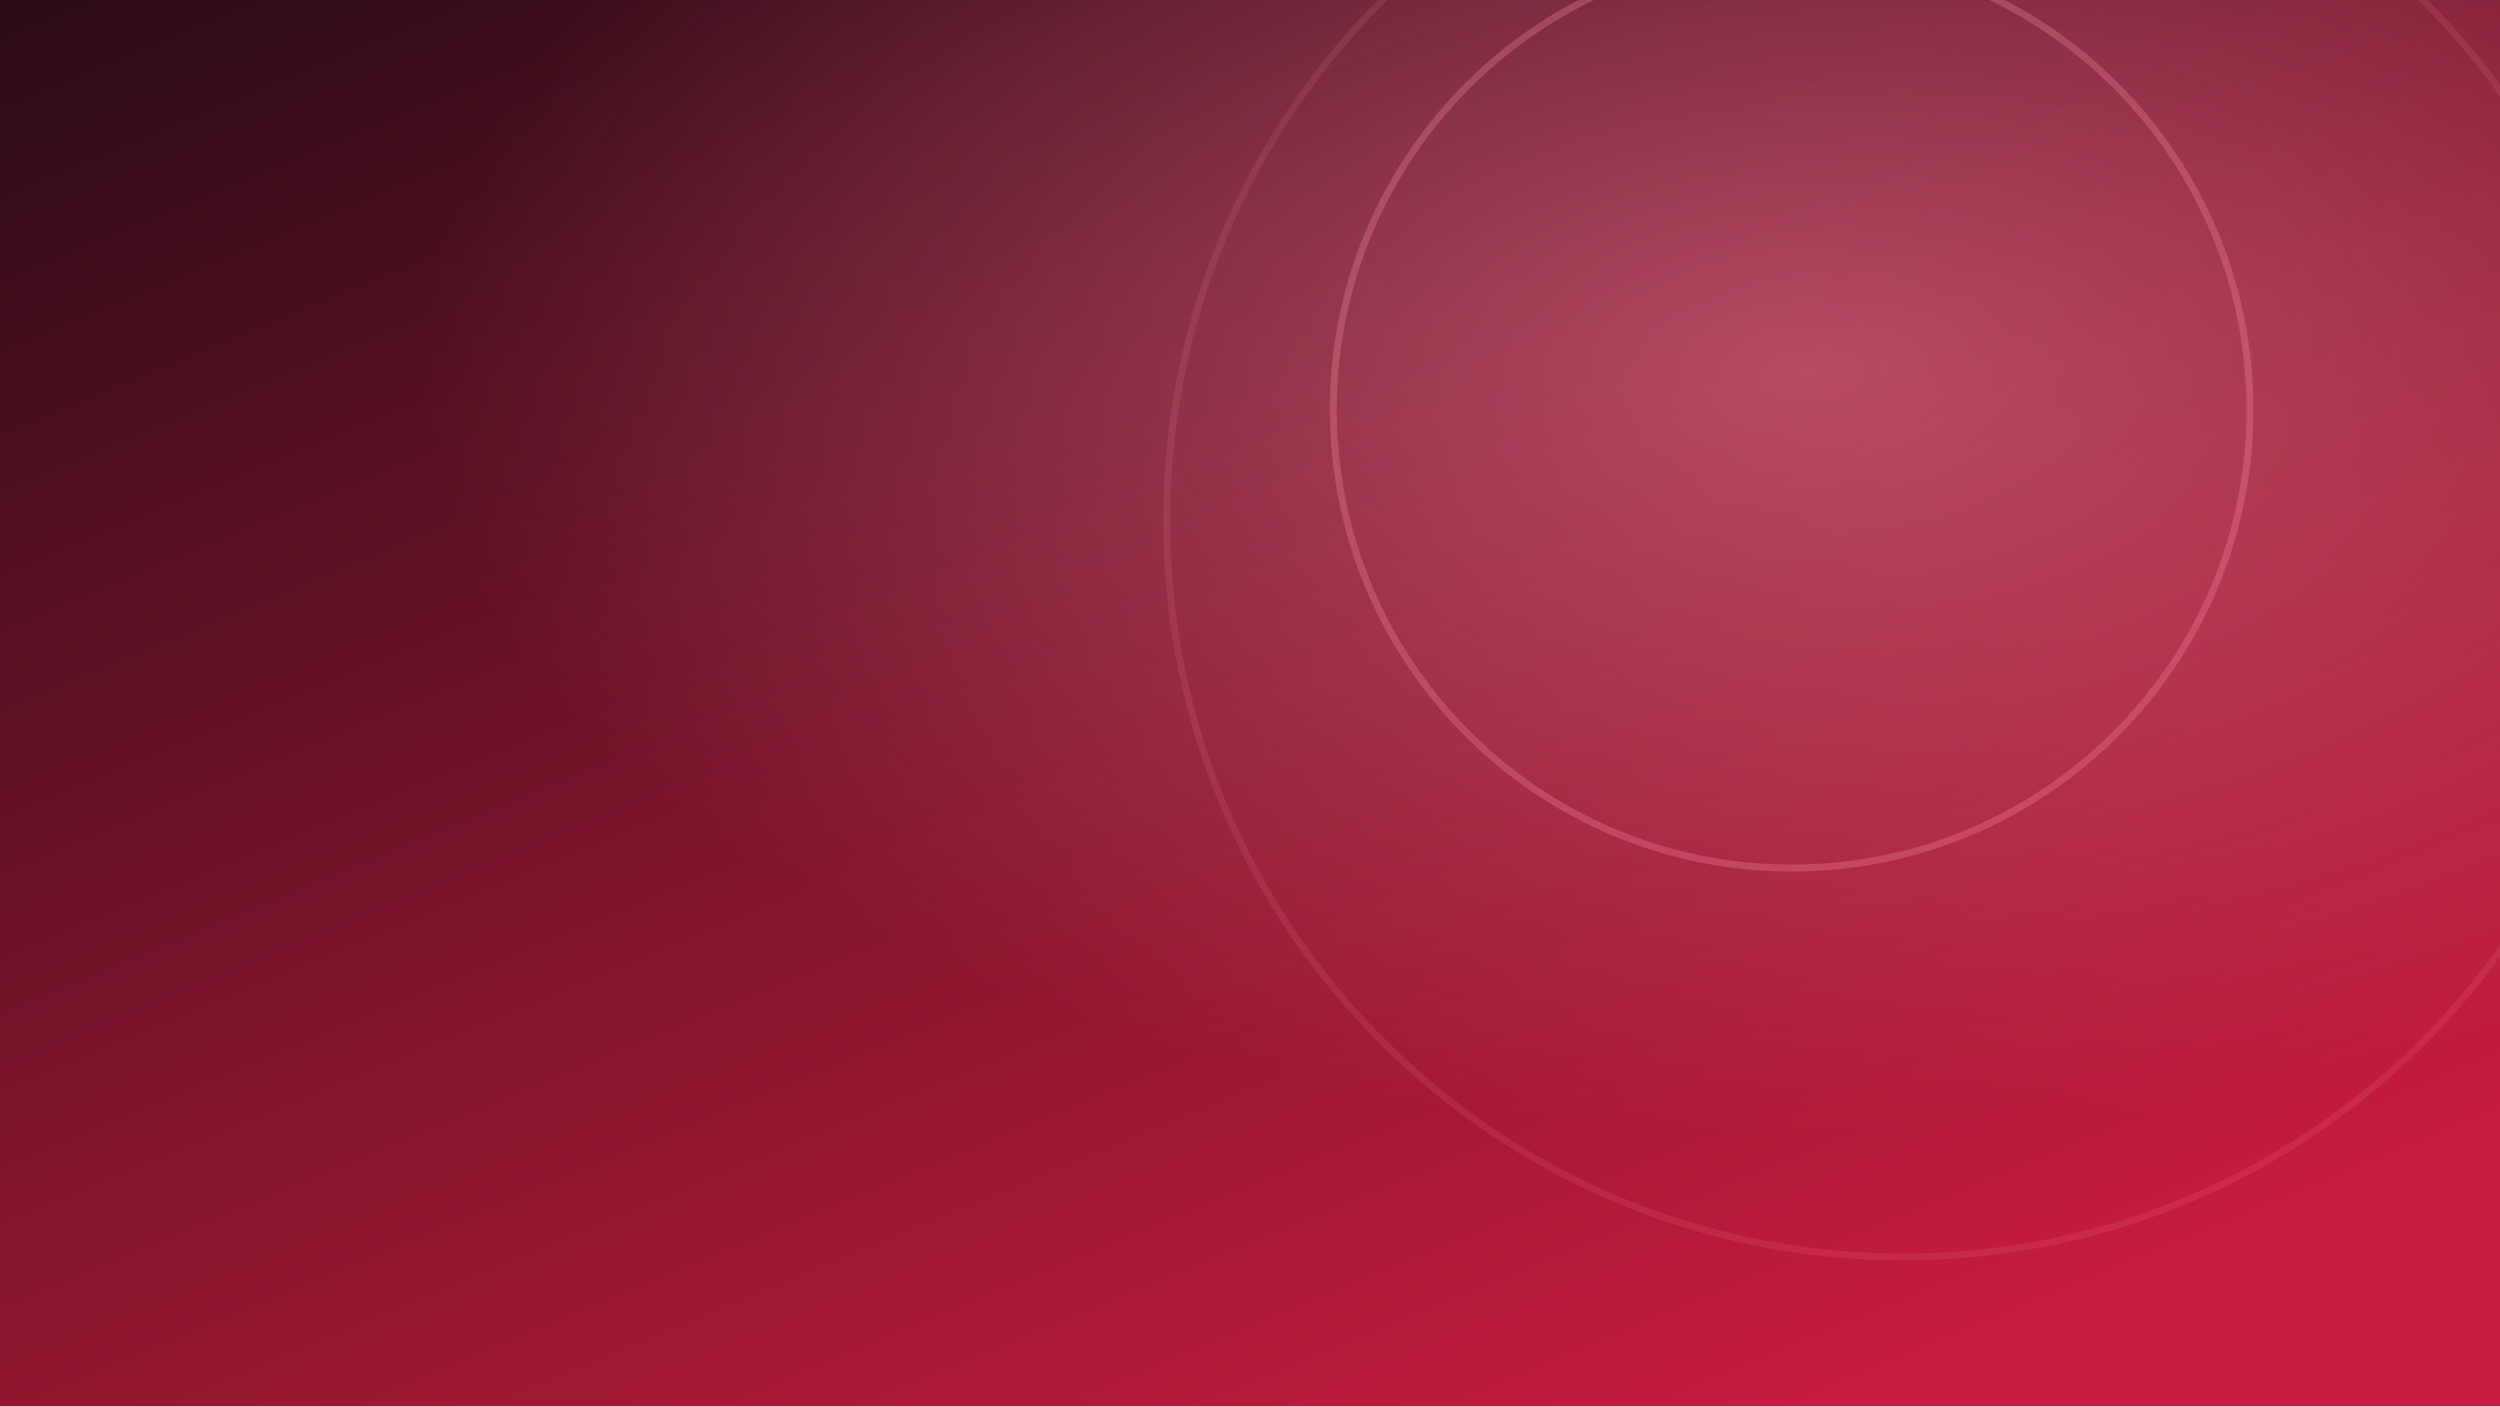
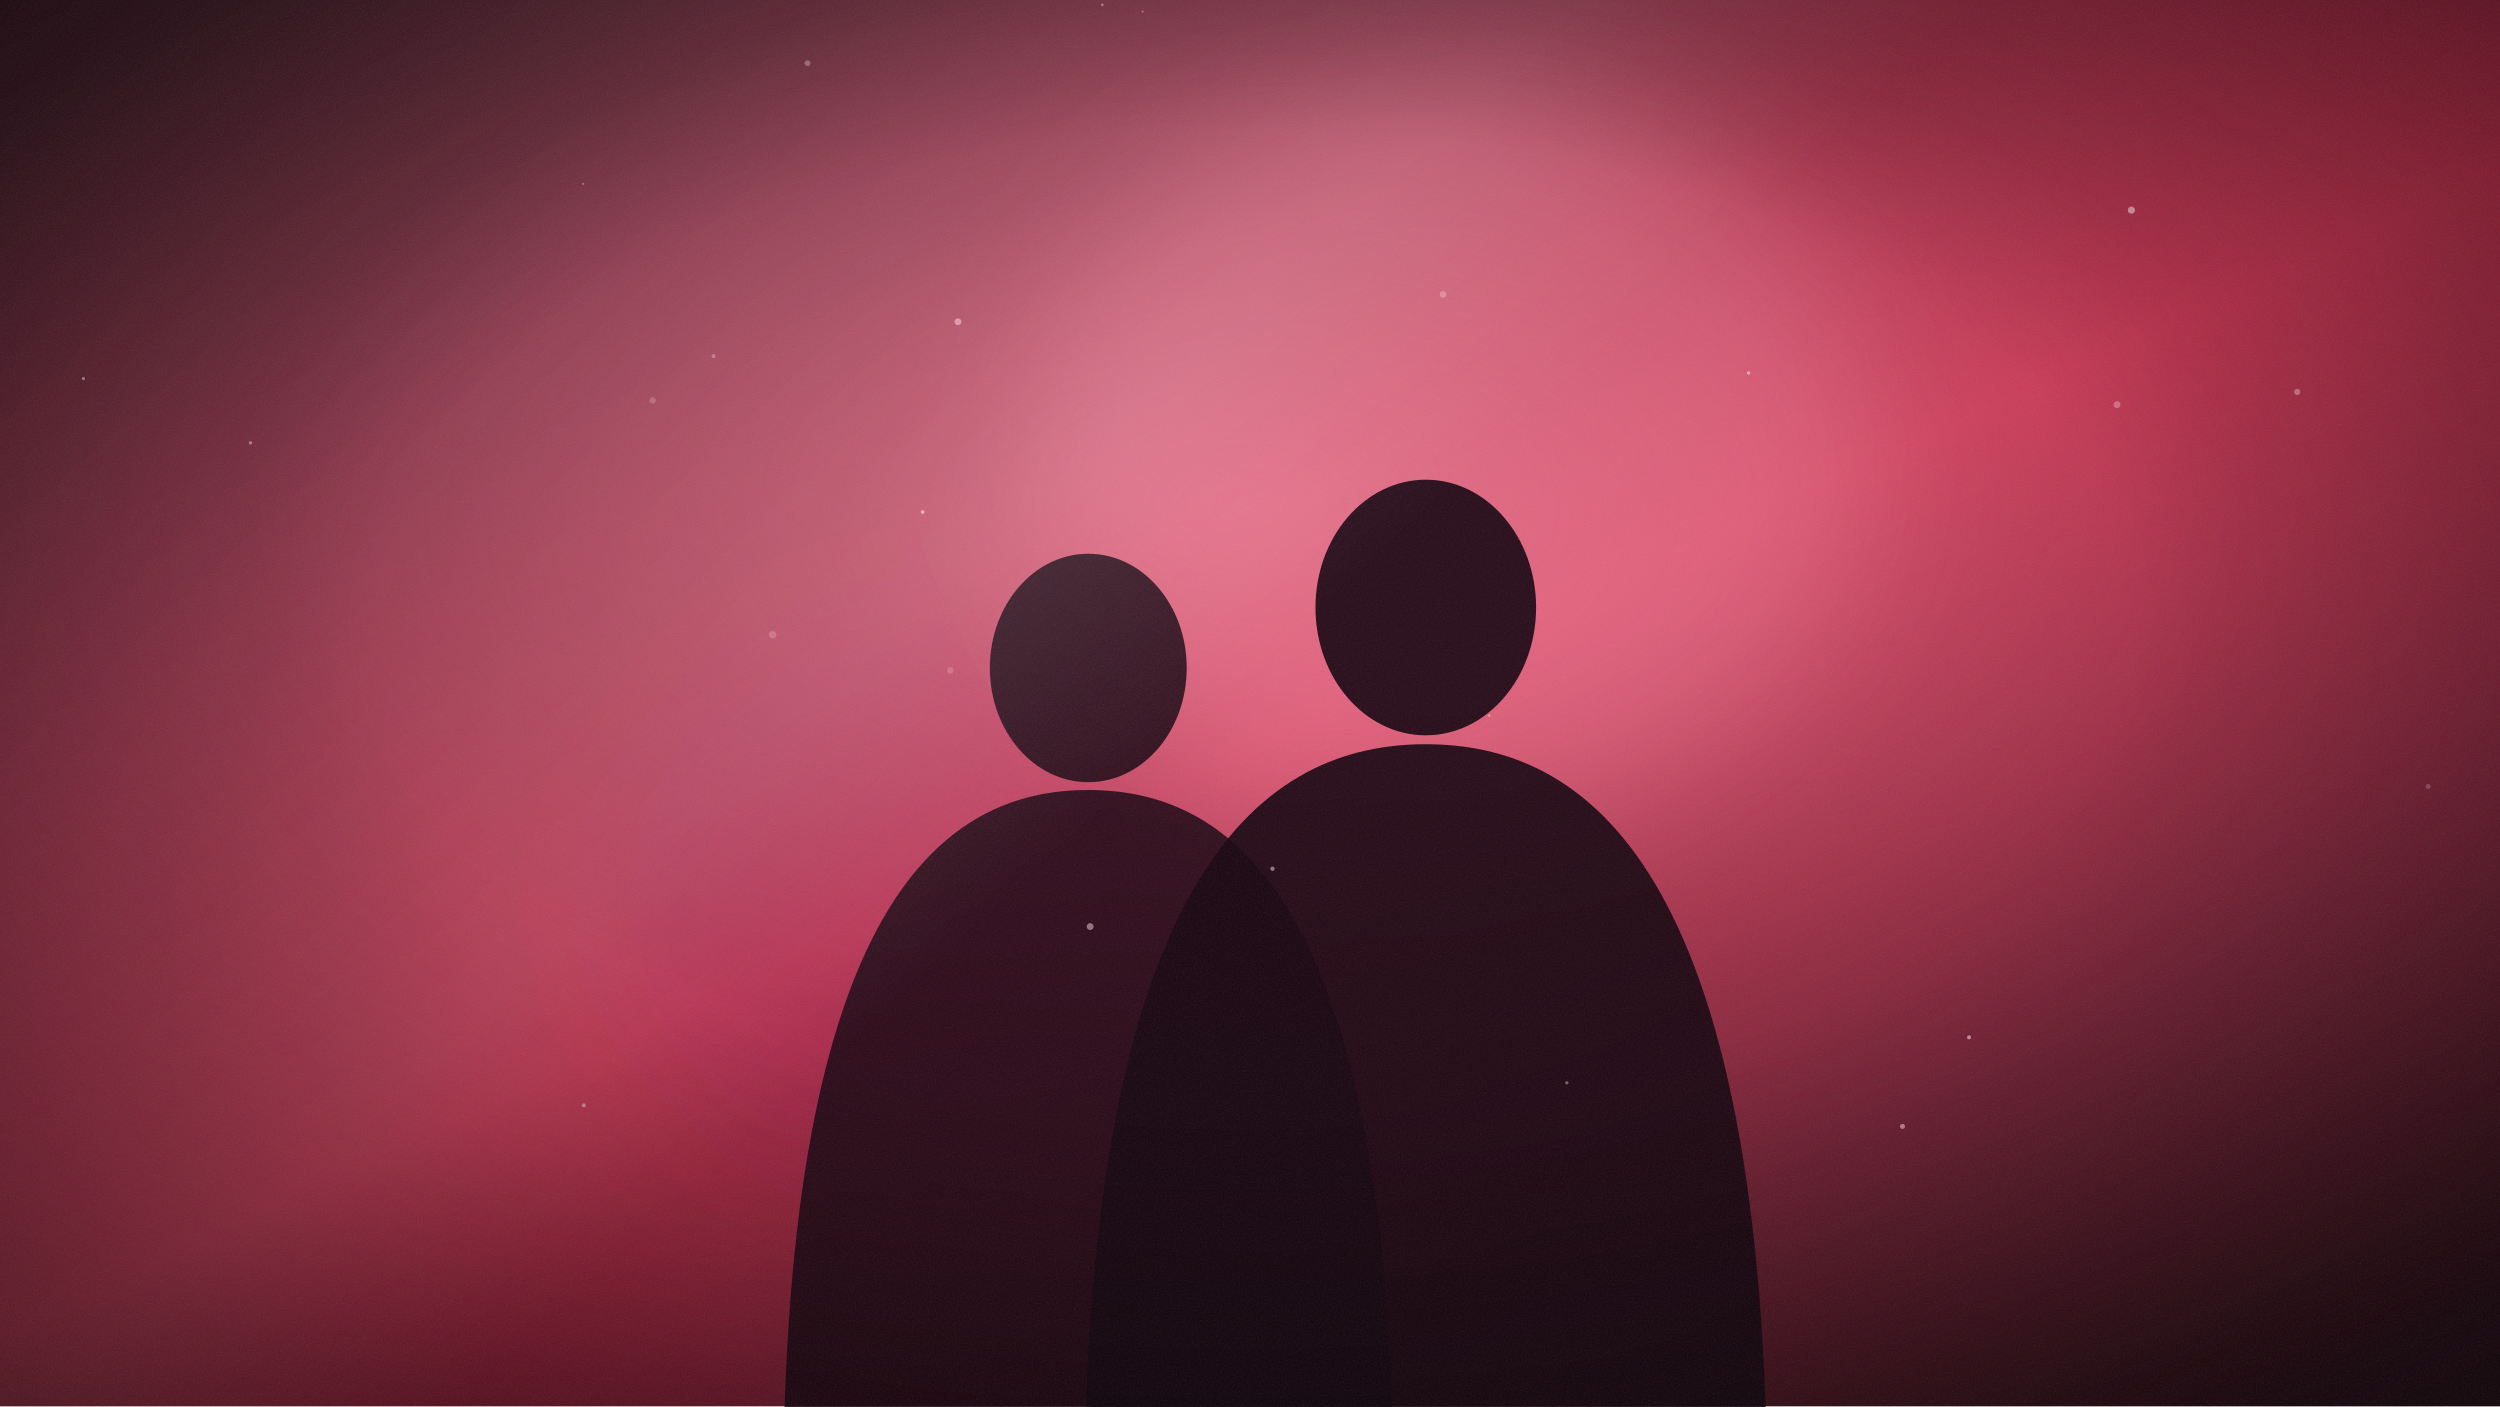
- <svg xmlns="http://www.w3.org/2000/svg" width="720" height="405" viewBox="0 0 720 405">
+ <svg xmlns="http://www.w3.org/2000/svg" width="1600" height="900" viewBox="0 0 1600 900" role="img" aria-label="The Billionaire's Contract Bride">
  <defs>
-     <linearGradient id="g" x1="0" y1="0" x2="0.75" y2="1">
+     <linearGradient id="sky" x1="0.08" y1="0" x2="0.92" y2="1">
      <stop offset="0" stop-color="#2A0B16" />
-       <stop offset="1" stop-color="#C81C3E" />
+       <stop offset="0.52" stop-color="#B8213F" />
+       <stop offset="1" stop-color="#2A0B16" />
    </linearGradient>
-     <radialGradient id="glow" cx="0.72" cy="0.26" r="0.55">
-       <stop offset="0" stop-color="#FF8FA8" stop-opacity="0.45" />
+     <radialGradient id="rim" cx="0.5" cy="0.36" r="0.72">
+       <stop offset="0" stop-color="#FF8FA8" stop-opacity="0.62" />
+       <stop offset="0.55" stop-color="#FF8FA8" stop-opacity="0.16" />
      <stop offset="1" stop-color="#FF8FA8" stop-opacity="0" />
    </radialGradient>
+     <linearGradient id="sweep" x1="0" y1="0" x2="1" y2="0.6">
+       <stop offset="0" stop-color="#FFFFFF" stop-opacity="0" />
+       <stop offset="0.46" stop-color="#FFFFFF" stop-opacity="0.10" />
+       <stop offset="0.58" stop-color="#FFFFFF" stop-opacity="0" />
+     </linearGradient>
+     <radialGradient id="vig" cx="0.5" cy="0.44" r="0.78">
+       <stop offset="0.45" stop-color="#000000" stop-opacity="0" />
+       <stop offset="1" stop-color="#000000" stop-opacity="0.62" />
+     </radialGradient>
+     <filter id="grain" x="0" y="0" width="100%" height="100%">
+       <feTurbulence type="fractalNoise" baseFrequency="0.9" numOctaves="3" seed="24" result="n" />
+       <feColorMatrix in="n" type="saturate" values="0" />
+       <feComponentTransfer>
+         <feFuncA type="linear" slope="0.16" />
+       </feComponentTransfer>
+     </filter>
+     <filter id="soft" x="-30%" y="-30%" width="160%" height="160%">
+       <feGaussianBlur stdDeviation="41" />
+     </filter>
  </defs>
-   <rect width="720" height="405" fill="url(#g)" />
-   <rect width="720" height="405" fill="url(#glow)" />
-   <circle cx="516" cy="118" r="132" fill="none" stroke="#FF8FA8" stroke-opacity="0.28" stroke-width="2" />
-   <circle cx="548" cy="150" r="212" fill="none" stroke="#FF8FA8" stroke-opacity="0.13" stroke-width="2" />
+   <rect width="1600" height="900" fill="url(#sky)" />
+   <g filter="url(#soft)" opacity="0.9">
+     <ellipse cx="926.0" cy="288.0" rx="270.0" ry="234.0" fill="#FF8FA8" opacity="0.30" />
+     <ellipse cx="602.0" cy="576.0" rx="216.0" ry="189.0" fill="#5B1030" opacity="0.24" />
+   </g>
+   <rect width="1600" height="900" fill="url(#rim)" />
+   <g opacity="0.85" fill="#180510">
+     <ellipse cx="696.5" cy="427.5" rx="63.0" ry="73.1" />
+     <path d="M 501.2 963.0                C 501.2 571.8                  607.0 505.6                  696.5 505.6                C 786.0 505.6                  891.8 571.8                  891.8 963.0                Z" />
+   </g>
+   <g opacity="0.92" fill="#180510">
+     <ellipse cx="912.5" cy="388.8" rx="70.6" ry="81.8" />
+     <path d="M 693.8 970.6                C 693.8 550.4                  812.3 476.3                  912.5 476.3                C 1012.7 476.3                  1131.2 550.4                  1131.2 970.6                Z" />
+   </g>
+   <rect width="1600" height="900" fill="url(#sweep)" />
+   <circle cx="494.5" cy="406.2" r="2.4" fill="#FFD9E2" opacity="0.25" />
+   <circle cx="373.2" cy="117.7" r="0.7" fill="#FFD9E2" opacity="0.40" />
+   <circle cx="1119.1" cy="238.7" r="1.1" fill="#FFD9E2" opacity="0.56" />
+   <circle cx="417.7" cy="256.3" r="2.0" fill="#FFD9E2" opacity="0.23" />
+   <circle cx="53.4" cy="242.3" r="1.0" fill="#FFD9E2" opacity="0.63" />
+   <circle cx="456.7" cy="227.9" r="1.3" fill="#FFD9E2" opacity="0.33" />
+   <circle cx="1364.1" cy="134.5" r="2.3" fill="#FFD9E2" opacity="0.66" />
+   <circle cx="1002.8" cy="693.0" r="1.1" fill="#FFD9E2" opacity="0.38" />
+   <circle cx="160.3" cy="283.4" r="1.1" fill="#FFD9E2" opacity="0.50" />
+   <circle cx="1354.9" cy="259.0" r="2.2" fill="#FFD9E2" opacity="0.35" />
+   <circle cx="1554.0" cy="503.4" r="1.6" fill="#FFD9E2" opacity="0.28" />
+   <circle cx="697.7" cy="593.0" r="2.2" fill="#FFD9E2" opacity="0.49" />
+   <circle cx="373.6" cy="707.4" r="1.3" fill="#FFD9E2" opacity="0.50" />
+   <circle cx="731.3" cy="7.4" r="0.7" fill="#FFD9E2" opacity="0.40" />
+   <circle cx="1260.2" cy="663.9" r="1.3" fill="#FFD9E2" opacity="0.61" />
+   <circle cx="608.2" cy="429.1" r="2.1" fill="#FFD9E2" opacity="0.22" />
+   <circle cx="923.5" cy="188.4" r="2.1" fill="#FFD9E2" opacity="0.33" />
+   <circle cx="613.1" cy="205.9" r="2.2" fill="#FFD9E2" opacity="0.52" />
+   <circle cx="1217.6" cy="720.9" r="1.6" fill="#FFD9E2" opacity="0.61" />
+   <circle cx="-7.6" cy="372.6" r="1.1" fill="#FFD9E2" opacity="0.51" />
+   <circle cx="516.8" cy="40.4" r="1.9" fill="#FFD9E2" opacity="0.38" />
+   <circle cx="814.4" cy="556.0" r="1.4" fill="#FFD9E2" opacity="0.50" />
+   <circle cx="953.1" cy="458.0" r="0.8" fill="#FFD9E2" opacity="0.44" />
+   <circle cx="1470.2" cy="250.8" r="2.0" fill="#FFD9E2" opacity="0.45" />
+   <circle cx="590.5" cy="327.7" r="1.2" fill="#FFD9E2" opacity="0.65" />
+   <circle cx="705.5" cy="3.1" r="0.9" fill="#FFD9E2" opacity="0.51" />
+   <rect width="1600" height="900" fill="url(#vig)" />
+   <rect width="1600" height="900" filter="url(#grain)" opacity="0.5" />
</svg>
